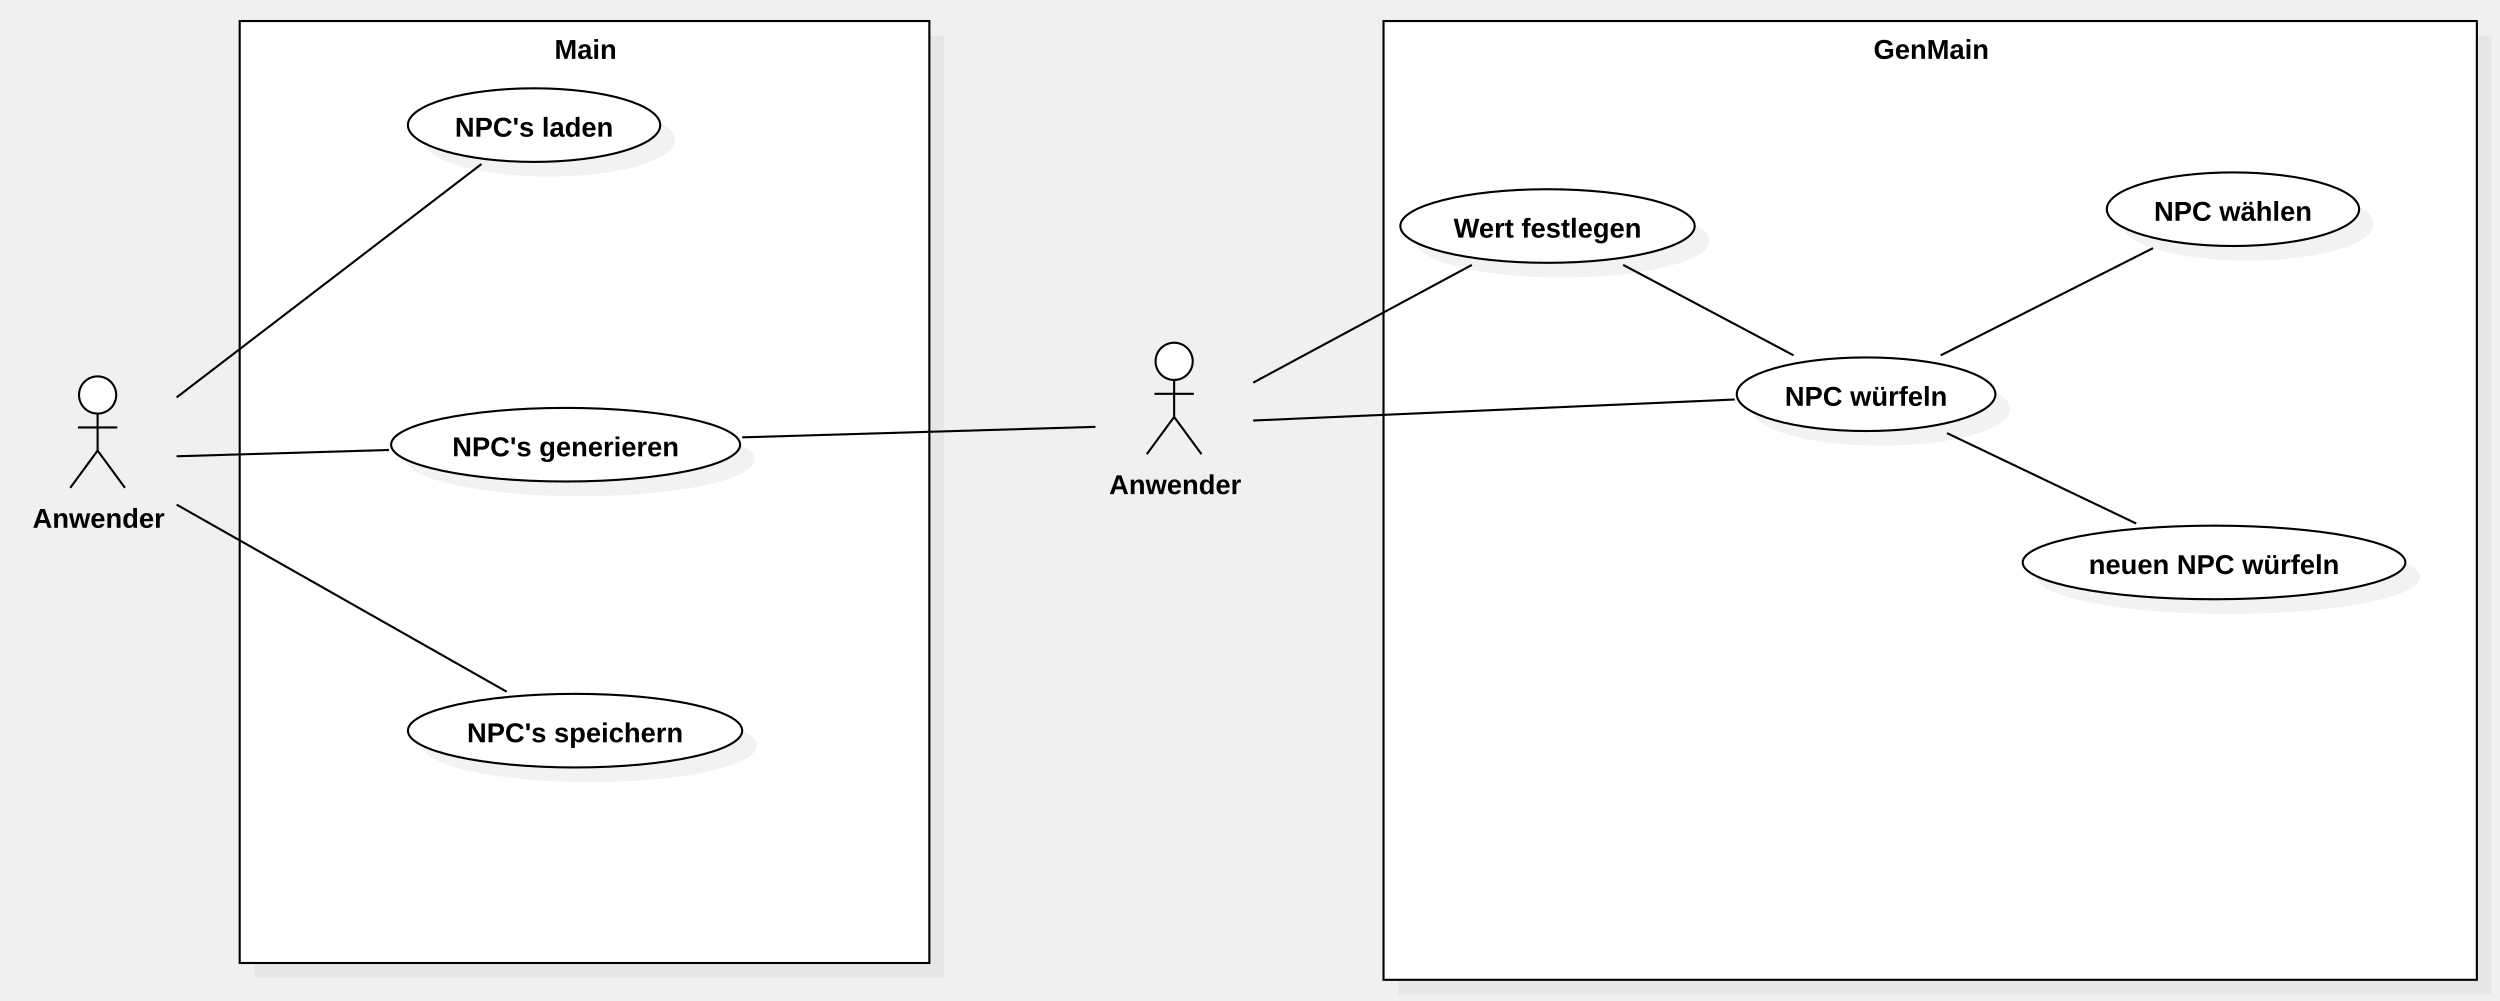
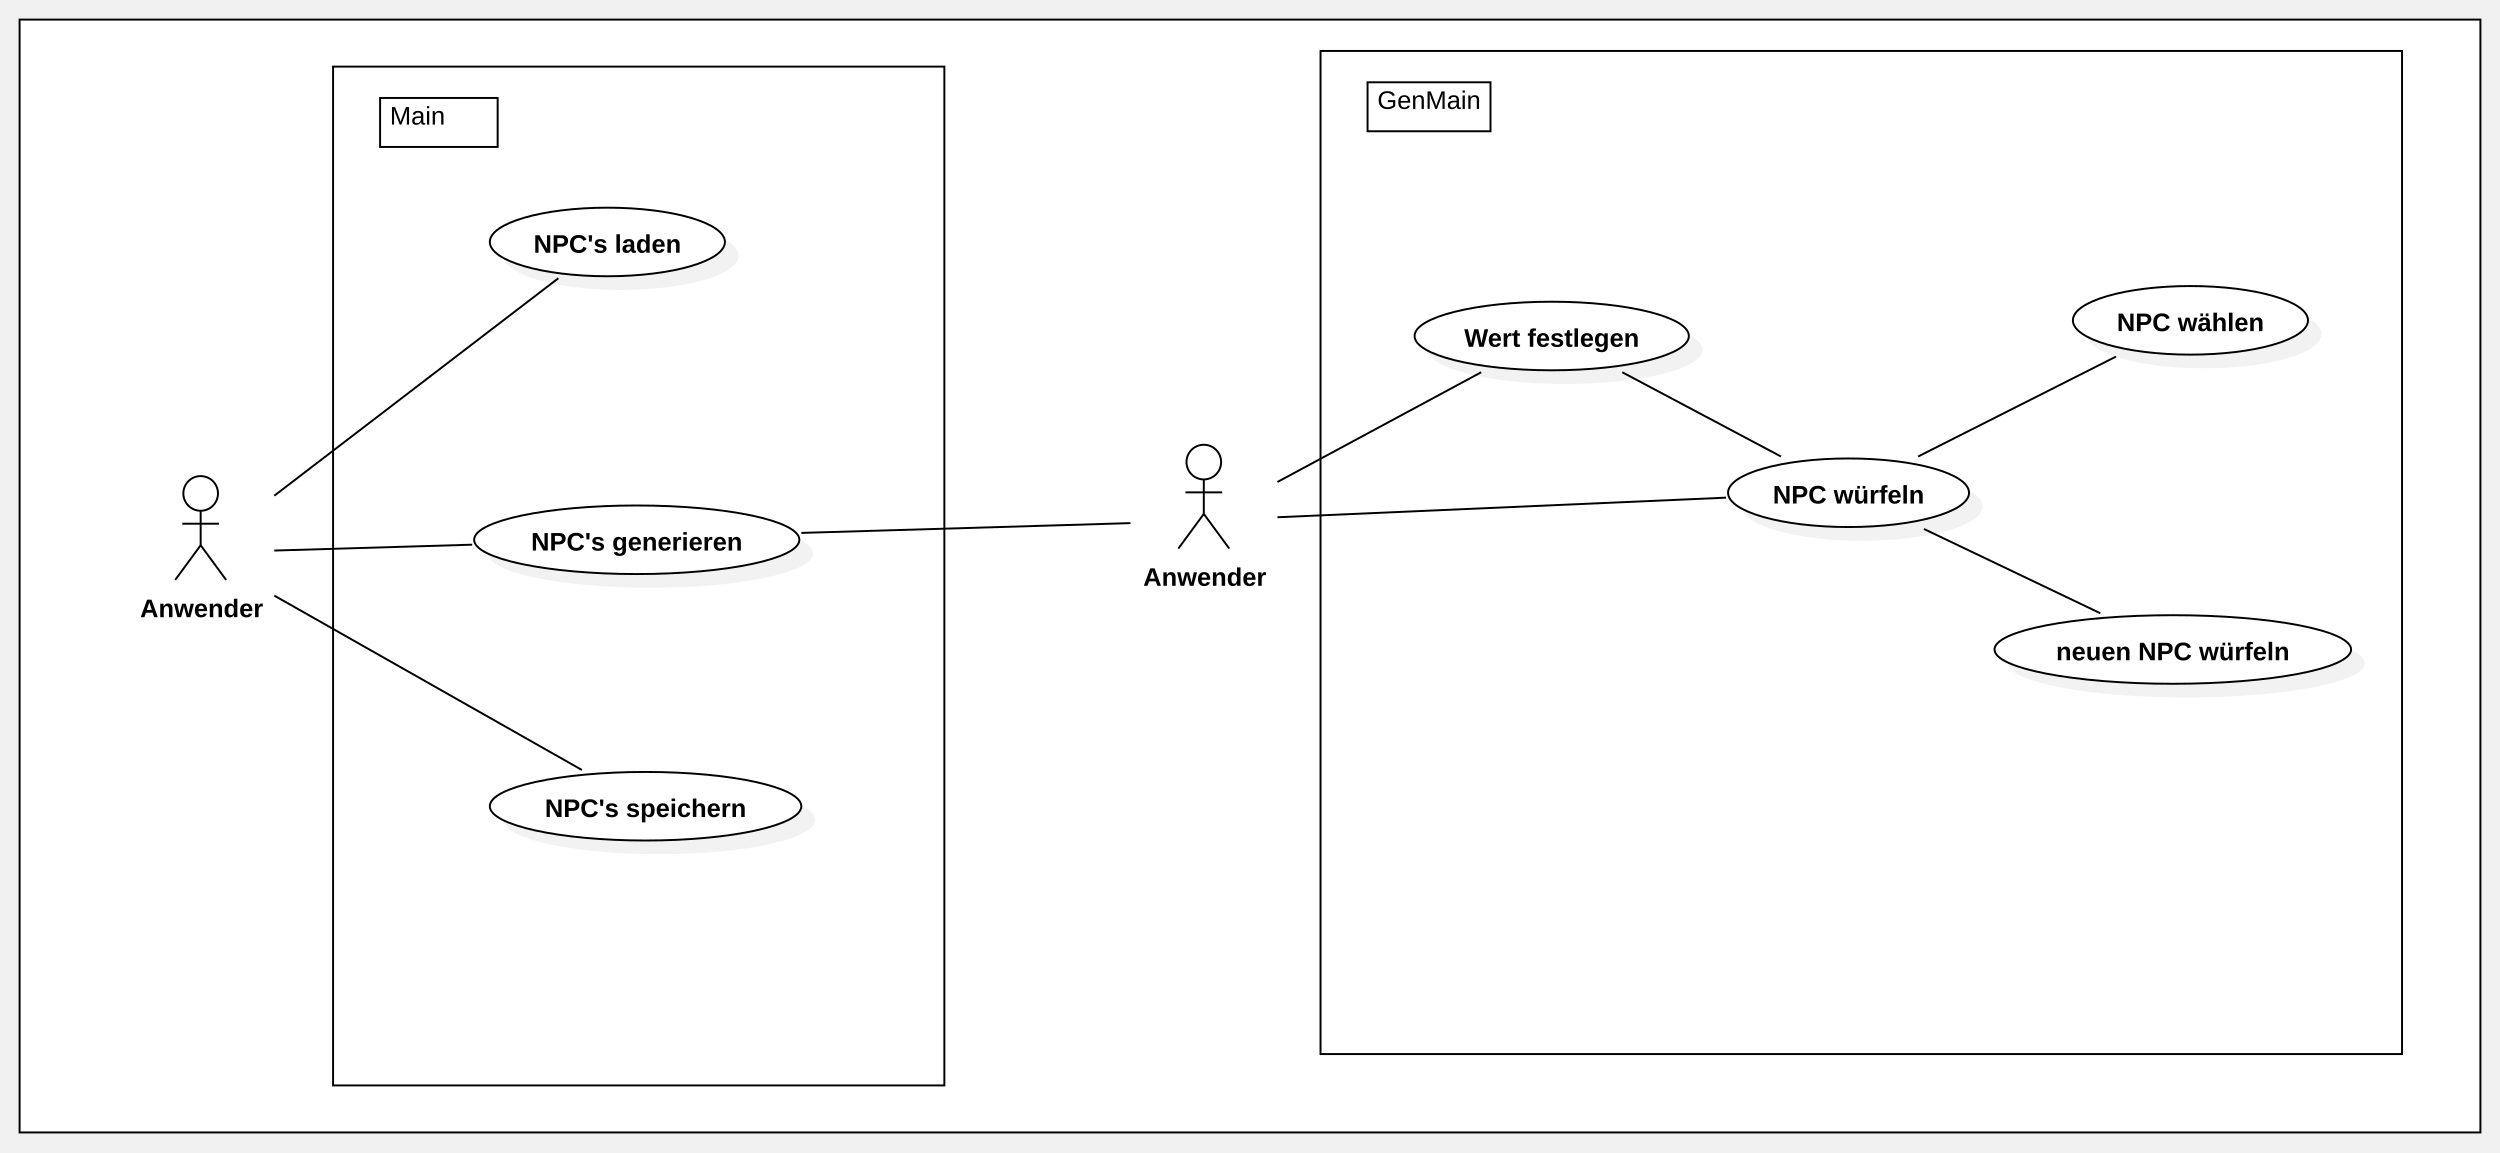
- <svg xmlns="http://www.w3.org/2000/svg" version="1.1" width="1189" height="476" id="svg750">
+ <svg xmlns="http://www.w3.org/2000/svg" version="1.1" width="1276" height="588" id="svg1015">
  <defs id="defs1" />
-   <g id="g750">
-     <g id="g680">
-       <rect fill="#C0C0C0" stroke="none" x="343" y="375" width="328" height="448" transform="matrix(1 0 0 1 -222 -358)" fill-opacity="0.2" id="rect680" />
-     </g>
-     <g id="g681">
-       <rect fill="#ffffff" stroke="none" x="336" y="368" width="328" height="448" transform="matrix(1 0 0 1 -222 -358)" id="rect681" />
-     </g>
-     <g id="g682">
-       <path fill="none" stroke="#000000" paint-order="fill stroke markers" d=" M 114 10 L 442 10 L 442 458 L 114 458 L 114 10 Z Z" stroke-miterlimit="10" stroke-dasharray="" id="path681" />
-     </g>
-     <g id="g684">
-       <g id="g683">
-         <path fill="none" stroke="none" id="path682" />
-         <text fill="#000000" stroke="none" font-family="Arial" font-size="13px" font-style="normal" font-weight="bold" text-decoration="undefined" x="500.5" y="381.5" text-anchor="middle" dominant-baseline="central" transform="matrix(1 0 0 1 -222 -358)" id="text682">Main</text>
-       </g>
-     </g>
-     <g id="g685">
-       <rect fill="#C0C0C0" stroke="none" x="887" y="375" width="520" height="456" transform="matrix(1 0 0 1 -222 -358)" fill-opacity="0.2" id="rect684" />
-     </g>
-     <g id="g686">
-       <rect fill="#ffffff" stroke="none" x="880" y="368" width="520" height="456" transform="matrix(1 0 0 1 -222 -358)" id="rect685" />
-     </g>
-     <g id="g687">
-       <path fill="none" stroke="#000000" paint-order="fill stroke markers" d=" M 658 10 L 1178 10 L 1178 466 L 658 466 L 658 10 Z Z" stroke-miterlimit="10" stroke-dasharray="" id="path686" />
-     </g>
-     <g id="g689">
-       <g id="g688">
-         <path fill="none" stroke="none" id="path687" />
-         <text fill="#000000" stroke="none" font-family="Arial" font-size="13px" font-style="normal" font-weight="bold" text-decoration="undefined" x="1140.5" y="381.5" text-anchor="middle" dominant-baseline="central" transform="matrix(1 0 0 1 -222 -358)" id="text687">GenMain</text>
-       </g>
-     </g>
-     <g id="g690">
-       <path fill="#ffffff" stroke="none" paint-order="stroke fill markers" d=" M 37.581 187.85 C 37.581 182.962 41.539 179 46.421 179 C 51.303 179 55.261 182.962 55.261 187.85 C 55.261 192.738 51.303 196.7 46.421 196.7 C 41.539 196.7 37.581 192.738 37.581 187.85 Z" id="path689" />
-     </g>
-     <g id="g691">
-       <path fill="none" stroke="#000000" paint-order="fill stroke markers" d=" M 37.581 187.85 C 37.581 182.962 41.539 179 46.421 179 C 51.303 179 55.261 182.962 55.261 187.85 C 55.261 192.738 51.303 196.7 46.421 196.7 C 41.539 196.7 37.581 192.738 37.581 187.85 Z" stroke-miterlimit="10" stroke-dasharray="" id="path690" />
-     </g>
-     <g id="g692">
-       <path fill="none" stroke="#000000" paint-order="fill stroke markers" d=" M 46.421 196.7 L 46.421 214.3" stroke-miterlimit="10" stroke-dasharray="" id="path691" />
-     </g>
-     <g id="g693">
-       <path fill="none" stroke="#000000" paint-order="fill stroke markers" d=" M 37.061 203.3 L 55.781 203.3" stroke-miterlimit="10" stroke-dasharray="" id="path692" />
-     </g>
-     <g id="g694">
-       <path fill="none" stroke="#000000" paint-order="fill stroke markers" d=" M 46.421 214.3 L 33.421 232" stroke-miterlimit="10" stroke-dasharray="" id="path693" />
-     </g>
-     <g id="g695">
-       <path fill="none" stroke="#000000" paint-order="fill stroke markers" d=" M 46.421 214.3 L 59.421 232" stroke-miterlimit="10" stroke-dasharray="" id="path694" />
-     </g>
-     <g id="g697">
-       <g id="g696">
-         <path fill="none" stroke="none" id="path695" />
-         <text fill="#000000" stroke="none" font-family="Arial" font-size="13px" font-style="normal" font-weight="bold" text-decoration="undefined" x="268.921" y="604.5" text-anchor="middle" dominant-baseline="central" transform="matrix(1 0 0 1 -222 -358)" id="text695">Anwender</text>
-       </g>
-     </g>
-     <g id="g698">
-       <path fill="#C0C0C0" stroke="none" paint-order="stroke fill markers" d=" M 201 66.5 C 201 56.835 227.863 49 261 49 C 294.137 49 321 56.835 321 66.5 C 321 76.165 294.137 84 261 84 C 227.863 84 201 76.165 201 66.5 Z" fill-opacity="0.2" id="path697" />
-     </g>
-     <g id="g699">
-       <path fill="#ffffff" stroke="none" paint-order="stroke fill markers" d=" M 194 59.5 C 194 49.835 220.863 42 254 42 C 287.137 42 314 49.835 314 59.5 C 314 69.165 287.137 77 254 77 C 220.863 77 194 69.165 194 59.5 Z" id="path698" />
-     </g>
-     <g id="g700">
-       <path fill="none" stroke="#000000" paint-order="fill stroke markers" d=" M 194 59.5 C 194 49.835 220.863 42 254 42 C 287.137 42 314 49.835 314 59.5 C 314 69.165 287.137 77 254 77 C 220.863 77 194 69.165 194 59.5 Z" stroke-miterlimit="10" stroke-dasharray="" id="path699" />
-     </g>
-     <g id="g702">
-       <g id="g701">
-         <path fill="none" stroke="none" id="path700" />
-         <text fill="#000000" stroke="none" font-family="Arial" font-size="13px" font-style="normal" font-weight="bold" text-decoration="undefined" x="476" y="418.5" text-anchor="middle" dominant-baseline="central" transform="matrix(1 0 0 1 -222 -358)" id="text700">NPC's laden</text>
-       </g>
-     </g>
-     <g id="g703">
-       <path fill="#C0C0C0" stroke="none" paint-order="stroke fill markers" d=" M 201 354.5 C 201 344.835 236.593 337 280.5 337 C 324.407 337 360 344.835 360 354.5 C 360 364.165 324.407 372 280.5 372 C 236.593 372 201 364.165 201 354.5 Z" fill-opacity="0.2" id="path702" />
-     </g>
-     <g id="g704">
-       <path fill="#ffffff" stroke="none" paint-order="stroke fill markers" d=" M 194 347.5 C 194 337.835 229.593 330 273.5 330 C 317.407 330 353 337.835 353 347.5 C 353 357.165 317.407 365 273.5 365 C 229.593 365 194 357.165 194 347.5 Z" id="path703" />
-     </g>
-     <g id="g705">
-       <path fill="none" stroke="#000000" paint-order="fill stroke markers" d=" M 194 347.5 C 194 337.835 229.593 330 273.5 330 C 317.407 330 353 337.835 353 347.5 C 353 357.165 317.407 365 273.5 365 C 229.593 365 194 357.165 194 347.5 Z" stroke-miterlimit="10" stroke-dasharray="" id="path704" />
-     </g>
-     <g id="g707">
-       <g id="g706">
-         <path fill="none" stroke="none" id="path705" />
-         <text fill="#000000" stroke="none" font-family="Arial" font-size="13px" font-style="normal" font-weight="bold" text-decoration="undefined" x="495.5" y="706.5" text-anchor="middle" dominant-baseline="central" transform="matrix(1 0 0 1 -222 -358)" id="text705">NPC's speichern</text>
-       </g>
-     </g>
-     <g id="g708">
-       <path fill="#C0C0C0" stroke="none" paint-order="stroke fill markers" d=" M 193 218.5 C 193 208.835 230.16 201 276 201 C 321.84 201 359 208.835 359 218.5 C 359 228.165 321.84 236 276 236 C 230.16 236 193 228.165 193 218.5 Z" fill-opacity="0.2" id="path707" />
-     </g>
-     <g id="g709">
-       <path fill="#ffffff" stroke="none" paint-order="stroke fill markers" d=" M 186 211.5 C 186 201.835 223.16 194 269 194 C 314.84 194 352 201.835 352 211.5 C 352 221.165 314.84 229 269 229 C 223.16 229 186 221.165 186 211.5 Z" id="path708" />
-     </g>
-     <g id="g710">
-       <path fill="none" stroke="#000000" paint-order="fill stroke markers" d=" M 186 211.5 C 186 201.835 223.16 194 269 194 C 314.84 194 352 201.835 352 211.5 C 352 221.165 314.84 229 269 229 C 223.16 229 186 221.165 186 211.5 Z" stroke-miterlimit="10" stroke-dasharray="" id="path709" />
-     </g>
-     <g id="g712">
-       <g id="g711">
-         <path fill="none" stroke="none" id="path710" />
-         <text fill="#000000" stroke="none" font-family="Arial" font-size="13px" font-style="normal" font-weight="bold" text-decoration="undefined" x="491" y="570.5" text-anchor="middle" dominant-baseline="central" transform="matrix(1 0 0 1 -222 -358)" id="text710">NPC's generieren</text>
-       </g>
-     </g>
-     <g id="g713">
-       <path fill="#C0C0C0" stroke="none" paint-order="stroke fill markers" d=" M 673 114.5 C 673 104.835 704.34 97 743 97 C 781.66 97 813 104.835 813 114.5 C 813 124.165 781.66 132 743 132 C 704.34 132 673 124.165 673 114.5 Z" fill-opacity="0.2" id="path712" />
-     </g>
-     <g id="g714">
-       <path fill="#ffffff" stroke="none" paint-order="stroke fill markers" d=" M 666 107.5 C 666 97.835 697.34 90 736 90 C 774.66 90 806 97.835 806 107.5 C 806 117.165 774.66 125 736 125 C 697.34 125 666 117.165 666 107.5 Z" id="path713" />
-     </g>
-     <g id="g715">
-       <path fill="none" stroke="#000000" paint-order="fill stroke markers" d=" M 666 107.5 C 666 97.835 697.34 90 736 90 C 774.66 90 806 97.835 806 107.5 C 806 117.165 774.66 125 736 125 C 697.34 125 666 117.165 666 107.5 Z" stroke-miterlimit="10" stroke-dasharray="" id="path714" />
-     </g>
-     <g id="g717">
-       <g id="g716">
-         <path fill="none" stroke="none" id="path715" />
-         <text fill="#000000" stroke="none" font-family="Arial" font-size="13px" font-style="normal" font-weight="bold" text-decoration="undefined" x="958" y="466.5" text-anchor="middle" dominant-baseline="central" transform="matrix(1 0 0 1 -222 -358)" id="text715">Wert festlegen</text>
-       </g>
-     </g>
-     <g id="g718">
-       <path fill="#C0C0C0" stroke="none" paint-order="stroke fill markers" d=" M 1009 106.5 C 1009 96.835 1035.863 89 1069 89 C 1102.137 89 1129 96.835 1129 106.5 C 1129 116.165 1102.137 124 1069 124 C 1035.863 124 1009 116.165 1009 106.5 Z" fill-opacity="0.2" id="path717" />
-     </g>
-     <g id="g719">
-       <path fill="#ffffff" stroke="none" paint-order="stroke fill markers" d=" M 1002 99.5 C 1002 89.835 1028.863 82 1062 82 C 1095.137 82 1122 89.835 1122 99.5 C 1122 109.165 1095.137 117 1062 117 C 1028.863 117 1002 109.165 1002 99.5 Z" id="path718" />
-     </g>
-     <g id="g720">
-       <path fill="none" stroke="#000000" paint-order="fill stroke markers" d=" M 1002 99.5 C 1002 89.835 1028.863 82 1062 82 C 1095.137 82 1122 89.835 1122 99.5 C 1122 109.165 1095.137 117 1062 117 C 1028.863 117 1002 109.165 1002 99.5 Z" stroke-miterlimit="10" stroke-dasharray="" id="path719" />
-     </g>
-     <g id="g722">
-       <g id="g721">
-         <path fill="none" stroke="none" id="path720" />
-         <text fill="#000000" stroke="none" font-family="Arial" font-size="13px" font-style="normal" font-weight="bold" text-decoration="undefined" x="1284" y="458.5" text-anchor="middle" dominant-baseline="central" transform="matrix(1 0 0 1 -222 -358)" id="text720">NPC wählen</text>
-       </g>
-     </g>
-     <g id="g723">
-       <path fill="#C0C0C0" stroke="none" paint-order="stroke fill markers" d=" M 969 274.5 C 969 264.835 1009.742 257 1060 257 C 1110.258 257 1151 264.835 1151 274.5 C 1151 284.165 1110.258 292 1060 292 C 1009.742 292 969 284.165 969 274.5 Z" fill-opacity="0.2" id="path722" />
-     </g>
-     <g id="g724">
-       <path fill="#ffffff" stroke="none" paint-order="stroke fill markers" d=" M 962 267.5 C 962 257.835 1002.742 250 1053 250 C 1103.258 250 1144 257.835 1144 267.5 C 1144 277.165 1103.258 285 1053 285 C 1002.742 285 962 277.165 962 267.5 Z" id="path723" />
-     </g>
-     <g id="g725">
-       <path fill="none" stroke="#000000" paint-order="fill stroke markers" d=" M 962 267.5 C 962 257.835 1002.742 250 1053 250 C 1103.258 250 1144 257.835 1144 267.5 C 1144 277.165 1103.258 285 1053 285 C 1002.742 285 962 277.165 962 267.5 Z" stroke-miterlimit="10" stroke-dasharray="" id="path724" />
-     </g>
-     <g id="g727">
-       <g id="g726">
-         <path fill="none" stroke="none" id="path725" />
-         <text fill="#000000" stroke="none" font-family="Arial" font-size="13px" font-style="normal" font-weight="bold" text-decoration="undefined" x="1275" y="626.5" text-anchor="middle" dominant-baseline="central" transform="matrix(1 0 0 1 -222 -358)" id="text725">neuen NPC würfeln</text>
-       </g>
-     </g>
-     <g id="g728">
-       <path fill="none" stroke="#000000" paint-order="fill stroke markers" d=" M 84 189 L 229 78" stroke-miterlimit="10" stroke-dasharray="" id="path727" />
-     </g>
-     <g id="g729">
-       <path fill="none" stroke="#000000" paint-order="fill stroke markers" d=" M 84 217 L 185 214" stroke-miterlimit="10" stroke-dasharray="" id="path728" />
-     </g>
-     <g id="g730">
-       <path fill="none" stroke="#000000" paint-order="fill stroke markers" d=" M 84 240 L 241 329" stroke-miterlimit="10" stroke-dasharray="" id="path729" />
-     </g>
-     <g id="g731">
-       <path fill="#ffffff" stroke="none" paint-order="stroke fill markers" d=" M 549.581 171.85 C 549.581 166.962 553.539 163 558.421 163 C 563.303 163 567.261 166.962 567.261 171.85 C 567.261 176.738 563.303 180.7 558.421 180.7 C 553.539 180.7 549.581 176.738 549.581 171.85 Z" id="path730" />
-     </g>
-     <g id="g732">
-       <path fill="none" stroke="#000000" paint-order="fill stroke markers" d=" M 549.581 171.85 C 549.581 166.962 553.539 163 558.421 163 C 563.303 163 567.261 166.962 567.261 171.85 C 567.261 176.738 563.303 180.7 558.421 180.7 C 553.539 180.7 549.581 176.738 549.581 171.85 Z" stroke-miterlimit="10" stroke-dasharray="" id="path731" />
-     </g>
-     <g id="g733">
-       <path fill="none" stroke="#000000" paint-order="fill stroke markers" d=" M 558.421 180.7 L 558.421 198.3" stroke-miterlimit="10" stroke-dasharray="" id="path732" />
-     </g>
-     <g id="g734">
-       <path fill="none" stroke="#000000" paint-order="fill stroke markers" d=" M 549.061 187.3 L 567.781 187.3" stroke-miterlimit="10" stroke-dasharray="" id="path733" />
-     </g>
-     <g id="g735">
-       <path fill="none" stroke="#000000" paint-order="fill stroke markers" d=" M 558.421 198.3 L 545.421 216" stroke-miterlimit="10" stroke-dasharray="" id="path734" />
-     </g>
-     <g id="g736">
-       <path fill="none" stroke="#000000" paint-order="fill stroke markers" d=" M 558.421 198.3 L 571.421 216" stroke-miterlimit="10" stroke-dasharray="" id="path735" />
-     </g>
-     <g id="g738">
-       <g id="g737">
-         <path fill="none" stroke="none" id="path736" />
-         <text fill="#000000" stroke="none" font-family="Arial" font-size="13px" font-style="normal" font-weight="bold" text-decoration="undefined" x="780.921" y="588.5" text-anchor="middle" dominant-baseline="central" transform="matrix(1 0 0 1 -222 -358)" id="text736">Anwender</text>
-       </g>
-     </g>
-     <g id="g739">
-       <path fill="none" stroke="#000000" paint-order="fill stroke markers" d=" M 353 208 L 521 203" stroke-miterlimit="10" stroke-dasharray="" id="path738" />
-     </g>
-     <g id="g740">
-       <path fill="none" stroke="#000000" paint-order="fill stroke markers" d=" M 596 182 L 700 126" stroke-miterlimit="10" stroke-dasharray="" id="path739" />
-     </g>
-     <g id="g741">
-       <path fill="#C0C0C0" stroke="none" paint-order="stroke fill markers" d=" M 833 194.5 C 833 184.835 860.534 177 894.5 177 C 928.466 177 956 184.835 956 194.5 C 956 204.165 928.466 212 894.5 212 C 860.534 212 833 204.165 833 194.5 Z" fill-opacity="0.2" id="path740" />
-     </g>
-     <g id="g742">
-       <path fill="#ffffff" stroke="none" paint-order="stroke fill markers" d=" M 826 187.5 C 826 177.835 853.534 170 887.5 170 C 921.466 170 949 177.835 949 187.5 C 949 197.165 921.466 205 887.5 205 C 853.534 205 826 197.165 826 187.5 Z" id="path741" />
-     </g>
-     <g id="g743">
-       <path fill="none" stroke="#000000" paint-order="fill stroke markers" d=" M 826 187.5 C 826 177.835 853.534 170 887.5 170 C 921.466 170 949 177.835 949 187.5 C 949 197.165 921.466 205 887.5 205 C 853.534 205 826 197.165 826 187.5 Z" stroke-miterlimit="10" stroke-dasharray="" id="path742" />
-     </g>
-     <g id="g745">
-       <g id="g744">
-         <path fill="none" stroke="none" id="path743" />
-         <text fill="#000000" stroke="none" font-family="Arial" font-size="13px" font-style="normal" font-weight="bold" text-decoration="undefined" x="1109.5" y="546.5" text-anchor="middle" dominant-baseline="central" transform="matrix(1 0 0 1 -222 -358)" id="text743">NPC würfeln</text>
-       </g>
-     </g>
-     <g id="g746">
-       <path fill="none" stroke="#000000" paint-order="fill stroke markers" d=" M 772 126 L 853 169" stroke-miterlimit="10" stroke-dasharray="" id="path745" />
-     </g>
-     <g id="g747">
-       <path fill="none" stroke="#000000" paint-order="fill stroke markers" d=" M 596 200 L 825 190" stroke-miterlimit="10" stroke-dasharray="" id="path746" />
-     </g>
-     <g id="g748">
-       <path fill="none" stroke="#000000" paint-order="fill stroke markers" d=" M 923 169 L 1024 118" stroke-miterlimit="10" stroke-dasharray="" id="path747" />
-     </g>
-     <g id="g749">
-       <path fill="none" stroke="#000000" paint-order="fill stroke markers" d=" M 926 206 L 1016 249" stroke-miterlimit="10" stroke-dasharray="" id="path748" />
+   <g id="g1015">
+     <g id="g931">
+       <rect fill="#C0C0C0" stroke="none" x="343" y="375" width="328" height="448" transform="matrix(1 0 0 1 -166 -294)" fill-opacity="0.2" id="rect931" />
+     </g>
+     <g id="g932">
+       <rect fill="#ffffff" stroke="none" x="336" y="368" width="328" height="448" transform="matrix(1 0 0 1 -166 -294)" id="rect932" />
+     </g>
+     <g id="g933">
+       <path fill="none" stroke="#000000" paint-order="fill stroke markers" d=" M 170 74 L 498 74 L 498 522 L 170 522 L 170 74 Z Z" stroke-miterlimit="10" stroke-dasharray="" id="path932" />
+     </g>
+     <g id="g935">
+       <g id="g934">
+         <path fill="none" stroke="none" id="path933" />
+         <text fill="#000000" stroke="none" font-family="Arial" font-size="13px" font-style="normal" font-weight="bold" text-decoration="undefined" x="500.5" y="381.5" text-anchor="middle" dominant-baseline="central" transform="matrix(1 0 0 1 -166 -294)" id="text933">Main</text>
+       </g>
+     </g>
+     <g id="g936">
+       <rect fill="#C0C0C0" stroke="none" x="887" y="375" width="520" height="456" transform="matrix(1 0 0 1 -166 -294)" fill-opacity="0.2" id="rect935" />
+     </g>
+     <g id="g937">
+       <rect fill="#ffffff" stroke="none" x="880" y="368" width="520" height="456" transform="matrix(1 0 0 1 -166 -294)" id="rect936" />
+     </g>
+     <g id="g938">
+       <path fill="none" stroke="#000000" paint-order="fill stroke markers" d=" M 714 74 L 1234 74 L 1234 530 L 714 530 L 714 74 Z Z" stroke-miterlimit="10" stroke-dasharray="" id="path937" />
+     </g>
+     <g id="g940">
+       <g id="g939">
+         <path fill="none" stroke="none" id="path938" />
+         <text fill="#000000" stroke="none" font-family="Arial" font-size="13px" font-style="normal" font-weight="bold" text-decoration="undefined" x="1140.5" y="381.5" text-anchor="middle" dominant-baseline="central" transform="matrix(1 0 0 1 -166 -294)" id="text938">GenMain</text>
+       </g>
+     </g>
+     <g id="g941">
+       <rect fill="#ffffff" stroke="none" x="176" y="304" width="1256" height="568" transform="matrix(1 0 0 1 -166 -294)" id="rect940" />
+     </g>
+     <g id="g942">
+       <path fill="none" stroke="#000000" paint-order="fill stroke markers" d=" M 10 10 L 1266 10 L 1266 578 L 10 578 L 10 10 Z Z" stroke-miterlimit="10" stroke-dasharray="" id="path941" />
+     </g>
+     <g id="g943">
+       <rect fill="#ffffff" stroke="none" x="840" y="320" width="552" height="512" transform="matrix(1 0 0 1 -166 -294)" id="rect942" />
+     </g>
+     <g id="g944">
+       <path fill="none" stroke="#000000" paint-order="fill stroke markers" d=" M 674 26 L 1226 26 L 1226 538 L 674 538 L 674 26 Z Z" stroke-miterlimit="10" stroke-dasharray="" id="path943" />
+     </g>
+     <g id="g945">
+       <rect fill="#ffffff" stroke="none" x="336" y="328" width="312" height="520" transform="matrix(1 0 0 1 -166 -294)" id="rect944" />
+     </g>
+     <g id="g946">
+       <path fill="none" stroke="#000000" paint-order="fill stroke markers" d=" M 170 34 L 482 34 L 482 554 L 170 554 L 170 34 Z Z" stroke-miterlimit="10" stroke-dasharray="" id="path945" />
+     </g>
+     <g id="g947">
+       <path fill="#ffffff" stroke="none" paint-order="stroke fill markers" d=" M 93.581 251.85 C 93.581 246.962 97.539 243 102.421 243 C 107.303 243 111.261 246.962 111.261 251.85 C 111.261 256.738 107.303 260.7 102.421 260.7 C 97.539 260.7 93.581 256.738 93.581 251.85 Z" id="path946" />
+     </g>
+     <g id="g948">
+       <path fill="none" stroke="#000000" paint-order="fill stroke markers" d=" M 93.581 251.85 C 93.581 246.962 97.539 243 102.421 243 C 107.303 243 111.261 246.962 111.261 251.85 C 111.261 256.738 107.303 260.7 102.421 260.7 C 97.539 260.7 93.581 256.738 93.581 251.85 Z" stroke-miterlimit="10" stroke-dasharray="" id="path947" />
+     </g>
+     <g id="g949">
+       <path fill="none" stroke="#000000" paint-order="fill stroke markers" d=" M 102.421 260.7 L 102.421 278.3" stroke-miterlimit="10" stroke-dasharray="" id="path948" />
+     </g>
+     <g id="g950">
+       <path fill="none" stroke="#000000" paint-order="fill stroke markers" d=" M 93.061 267.3 L 111.781 267.3" stroke-miterlimit="10" stroke-dasharray="" id="path949" />
+     </g>
+     <g id="g951">
+       <path fill="none" stroke="#000000" paint-order="fill stroke markers" d=" M 102.421 278.3 L 89.421 296" stroke-miterlimit="10" stroke-dasharray="" id="path950" />
+     </g>
+     <g id="g952">
+       <path fill="none" stroke="#000000" paint-order="fill stroke markers" d=" M 102.421 278.3 L 115.421 296" stroke-miterlimit="10" stroke-dasharray="" id="path951" />
+     </g>
+     <g id="g954">
+       <g id="g953">
+         <path fill="none" stroke="none" id="path952" />
+         <text fill="#000000" stroke="none" font-family="Arial" font-size="13px" font-style="normal" font-weight="bold" text-decoration="undefined" x="268.921" y="604.5" text-anchor="middle" dominant-baseline="central" transform="matrix(1 0 0 1 -166 -294)" id="text952">Anwender</text>
+       </g>
+     </g>
+     <g id="g955">
+       <path fill="#C0C0C0" stroke="none" paint-order="stroke fill markers" d=" M 257 130.5 C 257 120.835 283.863 113 317 113 C 350.137 113 377 120.835 377 130.5 C 377 140.165 350.137 148 317 148 C 283.863 148 257 140.165 257 130.5 Z" fill-opacity="0.2" id="path954" />
+     </g>
+     <g id="g956">
+       <path fill="#ffffff" stroke="none" paint-order="stroke fill markers" d=" M 250 123.5 C 250 113.835 276.863 106 310 106 C 343.137 106 370 113.835 370 123.5 C 370 133.165 343.137 141 310 141 C 276.863 141 250 133.165 250 123.5 Z" id="path955" />
+     </g>
+     <g id="g957">
+       <path fill="none" stroke="#000000" paint-order="fill stroke markers" d=" M 250 123.5 C 250 113.835 276.863 106 310 106 C 343.137 106 370 113.835 370 123.5 C 370 133.165 343.137 141 310 141 C 276.863 141 250 133.165 250 123.5 Z" stroke-miterlimit="10" stroke-dasharray="" id="path956" />
+     </g>
+     <g id="g959">
+       <g id="g958">
+         <path fill="none" stroke="none" id="path957" />
+         <text fill="#000000" stroke="none" font-family="Arial" font-size="13px" font-style="normal" font-weight="bold" text-decoration="undefined" x="476" y="418.5" text-anchor="middle" dominant-baseline="central" transform="matrix(1 0 0 1 -166 -294)" id="text957">NPC's laden</text>
+       </g>
+     </g>
+     <g id="g960">
+       <path fill="#C0C0C0" stroke="none" paint-order="stroke fill markers" d=" M 257 418.5 C 257 408.835 292.593 401 336.5 401 C 380.407 401 416 408.835 416 418.5 C 416 428.165 380.407 436 336.5 436 C 292.593 436 257 428.165 257 418.5 Z" fill-opacity="0.2" id="path959" />
+     </g>
+     <g id="g961">
+       <path fill="#ffffff" stroke="none" paint-order="stroke fill markers" d=" M 250 411.5 C 250 401.835 285.593 394 329.5 394 C 373.407 394 409 401.835 409 411.5 C 409 421.165 373.407 429 329.5 429 C 285.593 429 250 421.165 250 411.5 Z" id="path960" />
+     </g>
+     <g id="g962">
+       <path fill="none" stroke="#000000" paint-order="fill stroke markers" d=" M 250 411.5 C 250 401.835 285.593 394 329.5 394 C 373.407 394 409 401.835 409 411.5 C 409 421.165 373.407 429 329.5 429 C 285.593 429 250 421.165 250 411.5 Z" stroke-miterlimit="10" stroke-dasharray="" id="path961" />
+     </g>
+     <g id="g964">
+       <g id="g963">
+         <path fill="none" stroke="none" id="path962" />
+         <text fill="#000000" stroke="none" font-family="Arial" font-size="13px" font-style="normal" font-weight="bold" text-decoration="undefined" x="495.5" y="706.5" text-anchor="middle" dominant-baseline="central" transform="matrix(1 0 0 1 -166 -294)" id="text962">NPC's speichern</text>
+       </g>
+     </g>
+     <g id="g965">
+       <path fill="#C0C0C0" stroke="none" paint-order="stroke fill markers" d=" M 249 282.5 C 249 272.835 286.16 265 332 265 C 377.84 265 415 272.835 415 282.5 C 415 292.165 377.84 300 332 300 C 286.16 300 249 292.165 249 282.5 Z" fill-opacity="0.2" id="path964" />
+     </g>
+     <g id="g966">
+       <path fill="#ffffff" stroke="none" paint-order="stroke fill markers" d=" M 242 275.5 C 242 265.835 279.16 258 325 258 C 370.84 258 408 265.835 408 275.5 C 408 285.165 370.84 293 325 293 C 279.16 293 242 285.165 242 275.5 Z" id="path965" />
+     </g>
+     <g id="g967">
+       <path fill="none" stroke="#000000" paint-order="fill stroke markers" d=" M 242 275.5 C 242 265.835 279.16 258 325 258 C 370.84 258 408 265.835 408 275.5 C 408 285.165 370.84 293 325 293 C 279.16 293 242 285.165 242 275.5 Z" stroke-miterlimit="10" stroke-dasharray="" id="path966" />
+     </g>
+     <g id="g969">
+       <g id="g968">
+         <path fill="none" stroke="none" id="path967" />
+         <text fill="#000000" stroke="none" font-family="Arial" font-size="13px" font-style="normal" font-weight="bold" text-decoration="undefined" x="491" y="570.5" text-anchor="middle" dominant-baseline="central" transform="matrix(1 0 0 1 -166 -294)" id="text967">NPC's generieren</text>
+       </g>
+     </g>
+     <g id="g970">
+       <path fill="#C0C0C0" stroke="none" paint-order="stroke fill markers" d=" M 729 178.5 C 729 168.835 760.34 161 799 161 C 837.66 161 869 168.835 869 178.5 C 869 188.165 837.66 196 799 196 C 760.34 196 729 188.165 729 178.5 Z" fill-opacity="0.2" id="path969" />
+     </g>
+     <g id="g971">
+       <path fill="#ffffff" stroke="none" paint-order="stroke fill markers" d=" M 722 171.5 C 722 161.835 753.34 154 792 154 C 830.66 154 862 161.835 862 171.5 C 862 181.165 830.66 189 792 189 C 753.34 189 722 181.165 722 171.5 Z" id="path970" />
+     </g>
+     <g id="g972">
+       <path fill="none" stroke="#000000" paint-order="fill stroke markers" d=" M 722 171.5 C 722 161.835 753.34 154 792 154 C 830.66 154 862 161.835 862 171.5 C 862 181.165 830.66 189 792 189 C 753.34 189 722 181.165 722 171.5 Z" stroke-miterlimit="10" stroke-dasharray="" id="path971" />
+     </g>
+     <g id="g974">
+       <g id="g973">
+         <path fill="none" stroke="none" id="path972" />
+         <text fill="#000000" stroke="none" font-family="Arial" font-size="13px" font-style="normal" font-weight="bold" text-decoration="undefined" x="958" y="466.5" text-anchor="middle" dominant-baseline="central" transform="matrix(1 0 0 1 -166 -294)" id="text972">Wert festlegen</text>
+       </g>
+     </g>
+     <g id="g975">
+       <path fill="#C0C0C0" stroke="none" paint-order="stroke fill markers" d=" M 1065 170.5 C 1065 160.835 1091.863 153 1125 153 C 1158.137 153 1185 160.835 1185 170.5 C 1185 180.165 1158.137 188 1125 188 C 1091.863 188 1065 180.165 1065 170.5 Z" fill-opacity="0.2" id="path974" />
+     </g>
+     <g id="g976">
+       <path fill="#ffffff" stroke="none" paint-order="stroke fill markers" d=" M 1058 163.5 C 1058 153.835 1084.863 146 1118 146 C 1151.137 146 1178 153.835 1178 163.5 C 1178 173.165 1151.137 181 1118 181 C 1084.863 181 1058 173.165 1058 163.5 Z" id="path975" />
+     </g>
+     <g id="g977">
+       <path fill="none" stroke="#000000" paint-order="fill stroke markers" d=" M 1058 163.5 C 1058 153.835 1084.863 146 1118 146 C 1151.137 146 1178 153.835 1178 163.5 C 1178 173.165 1151.137 181 1118 181 C 1084.863 181 1058 173.165 1058 163.5 Z" stroke-miterlimit="10" stroke-dasharray="" id="path976" />
+     </g>
+     <g id="g979">
+       <g id="g978">
+         <path fill="none" stroke="none" id="path977" />
+         <text fill="#000000" stroke="none" font-family="Arial" font-size="13px" font-style="normal" font-weight="bold" text-decoration="undefined" x="1284" y="458.5" text-anchor="middle" dominant-baseline="central" transform="matrix(1 0 0 1 -166 -294)" id="text977">NPC wählen</text>
+       </g>
+     </g>
+     <g id="g980">
+       <path fill="#C0C0C0" stroke="none" paint-order="stroke fill markers" d=" M 1025 338.5 C 1025 328.835 1065.742 321 1116 321 C 1166.258 321 1207 328.835 1207 338.5 C 1207 348.165 1166.258 356 1116 356 C 1065.742 356 1025 348.165 1025 338.5 Z" fill-opacity="0.2" id="path979" />
+     </g>
+     <g id="g981">
+       <path fill="#ffffff" stroke="none" paint-order="stroke fill markers" d=" M 1018 331.5 C 1018 321.835 1058.742 314 1109 314 C 1159.258 314 1200 321.835 1200 331.5 C 1200 341.165 1159.258 349 1109 349 C 1058.742 349 1018 341.165 1018 331.5 Z" id="path980" />
+     </g>
+     <g id="g982">
+       <path fill="none" stroke="#000000" paint-order="fill stroke markers" d=" M 1018 331.5 C 1018 321.835 1058.742 314 1109 314 C 1159.258 314 1200 321.835 1200 331.5 C 1200 341.165 1159.258 349 1109 349 C 1058.742 349 1018 341.165 1018 331.5 Z" stroke-miterlimit="10" stroke-dasharray="" id="path981" />
+     </g>
+     <g id="g984">
+       <g id="g983">
+         <path fill="none" stroke="none" id="path982" />
+         <text fill="#000000" stroke="none" font-family="Arial" font-size="13px" font-style="normal" font-weight="bold" text-decoration="undefined" x="1275" y="626.5" text-anchor="middle" dominant-baseline="central" transform="matrix(1 0 0 1 -166 -294)" id="text982">neuen NPC würfeln</text>
+       </g>
+     </g>
+     <g id="g985">
+       <path fill="none" stroke="#000000" paint-order="fill stroke markers" d=" M 140 253 L 285 142" stroke-miterlimit="10" stroke-dasharray="" id="path984" />
+     </g>
+     <g id="g986">
+       <path fill="none" stroke="#000000" paint-order="fill stroke markers" d=" M 140 281 L 241 278" stroke-miterlimit="10" stroke-dasharray="" id="path985" />
+     </g>
+     <g id="g987">
+       <path fill="none" stroke="#000000" paint-order="fill stroke markers" d=" M 140 304 L 297 393" stroke-miterlimit="10" stroke-dasharray="" id="path986" />
+     </g>
+     <g id="g988">
+       <path fill="#ffffff" stroke="none" paint-order="stroke fill markers" d=" M 605.581 235.85 C 605.581 230.962 609.539 227 614.421 227 C 619.303 227 623.261 230.962 623.261 235.85 C 623.261 240.738 619.303 244.7 614.421 244.7 C 609.539 244.7 605.581 240.738 605.581 235.85 Z" id="path987" />
+     </g>
+     <g id="g989">
+       <path fill="none" stroke="#000000" paint-order="fill stroke markers" d=" M 605.581 235.85 C 605.581 230.962 609.539 227 614.421 227 C 619.303 227 623.261 230.962 623.261 235.85 C 623.261 240.738 619.303 244.7 614.421 244.7 C 609.539 244.7 605.581 240.738 605.581 235.85 Z" stroke-miterlimit="10" stroke-dasharray="" id="path988" />
+     </g>
+     <g id="g990">
+       <path fill="none" stroke="#000000" paint-order="fill stroke markers" d=" M 614.421 244.7 L 614.421 262.3" stroke-miterlimit="10" stroke-dasharray="" id="path989" />
+     </g>
+     <g id="g991">
+       <path fill="none" stroke="#000000" paint-order="fill stroke markers" d=" M 605.061 251.3 L 623.781 251.3" stroke-miterlimit="10" stroke-dasharray="" id="path990" />
+     </g>
+     <g id="g992">
+       <path fill="none" stroke="#000000" paint-order="fill stroke markers" d=" M 614.421 262.3 L 601.421 280" stroke-miterlimit="10" stroke-dasharray="" id="path991" />
+     </g>
+     <g id="g993">
+       <path fill="none" stroke="#000000" paint-order="fill stroke markers" d=" M 614.421 262.3 L 627.421 280" stroke-miterlimit="10" stroke-dasharray="" id="path992" />
+     </g>
+     <g id="g995">
+       <g id="g994">
+         <path fill="none" stroke="none" id="path993" />
+         <text fill="#000000" stroke="none" font-family="Arial" font-size="13px" font-style="normal" font-weight="bold" text-decoration="undefined" x="780.921" y="588.5" text-anchor="middle" dominant-baseline="central" transform="matrix(1 0 0 1 -166 -294)" id="text993">Anwender</text>
+       </g>
+     </g>
+     <g id="g996">
+       <path fill="none" stroke="#000000" paint-order="fill stroke markers" d=" M 409 272 L 577 267" stroke-miterlimit="10" stroke-dasharray="" id="path995" />
+     </g>
+     <g id="g997">
+       <path fill="none" stroke="#000000" paint-order="fill stroke markers" d=" M 652 246 L 756 190" stroke-miterlimit="10" stroke-dasharray="" id="path996" />
+     </g>
+     <g id="g998">
+       <path fill="#C0C0C0" stroke="none" paint-order="stroke fill markers" d=" M 889 258.5 C 889 248.835 916.534 241 950.5 241 C 984.466 241 1012 248.835 1012 258.5 C 1012 268.165 984.466 276 950.5 276 C 916.534 276 889 268.165 889 258.5 Z" fill-opacity="0.2" id="path997" />
+     </g>
+     <g id="g999">
+       <path fill="#ffffff" stroke="none" paint-order="stroke fill markers" d=" M 882 251.5 C 882 241.835 909.534 234 943.5 234 C 977.466 234 1005 241.835 1005 251.5 C 1005 261.165 977.466 269 943.5 269 C 909.534 269 882 261.165 882 251.5 Z" id="path998" />
+     </g>
+     <g id="g1000">
+       <path fill="none" stroke="#000000" paint-order="fill stroke markers" d=" M 882 251.5 C 882 241.835 909.534 234 943.5 234 C 977.466 234 1005 241.835 1005 251.5 C 1005 261.165 977.466 269 943.5 269 C 909.534 269 882 261.165 882 251.5 Z" stroke-miterlimit="10" stroke-dasharray="" id="path999" />
+     </g>
+     <g id="g1002">
+       <g id="g1001">
+         <path fill="none" stroke="none" id="path1000" />
+         <text fill="#000000" stroke="none" font-family="Arial" font-size="13px" font-style="normal" font-weight="bold" text-decoration="undefined" x="1109.5" y="546.5" text-anchor="middle" dominant-baseline="central" transform="matrix(1 0 0 1 -166 -294)" id="text1000">NPC würfeln</text>
+       </g>
+     </g>
+     <g id="g1003">
+       <path fill="none" stroke="#000000" paint-order="fill stroke markers" d=" M 828 190 L 909 233" stroke-miterlimit="10" stroke-dasharray="" id="path1002" />
+     </g>
+     <g id="g1004">
+       <path fill="none" stroke="#000000" paint-order="fill stroke markers" d=" M 652 264 L 881 254" stroke-miterlimit="10" stroke-dasharray="" id="path1003" />
+     </g>
+     <g id="g1005">
+       <path fill="none" stroke="#000000" paint-order="fill stroke markers" d=" M 979 233 L 1080 182" stroke-miterlimit="10" stroke-dasharray="" id="path1004" />
+     </g>
+     <g id="g1006">
+       <path fill="none" stroke="#000000" paint-order="fill stroke markers" d=" M 982 270 L 1072 313" stroke-miterlimit="10" stroke-dasharray="" id="path1005" />
+     </g>
+     <g id="g1007">
+       <rect fill="#ffffff" stroke="none" x="360" y="344" width="60" height="25" transform="matrix(1 0 0 1 -166 -294)" id="rect1006" />
+     </g>
+     <g id="g1008">
+       <path fill="none" stroke="#000000" paint-order="fill stroke markers" d=" M 194 50 L 254 50 L 254 75 L 194 75 L 194 50 Z Z" stroke-miterlimit="10" stroke-dasharray="" id="path1007" />
+     </g>
+     <g id="g1010">
+       <g id="g1009">
+         <path fill="none" stroke="none" id="path1008" />
+         <text fill="#000000" stroke="none" font-family="Arial" font-size="13px" font-style="normal" font-weight="normal" text-decoration="undefined" x="365" y="349" text-anchor="start" dominant-baseline="text-before-edge" transform="matrix(1 0 0 1 -166 -294)" id="text1008">Main</text>
+       </g>
+     </g>
+     <g id="g1011">
+       <rect fill="#ffffff" stroke="none" x="864" y="336" width="62.749" height="25" transform="matrix(1 0 0 1 -166 -294)" id="rect1010" />
+     </g>
+     <g id="g1012">
+       <path fill="none" stroke="#000000" paint-order="fill stroke markers" d=" M 698 42 L 760.749 42 L 760.749 67 L 698 67 L 698 42 Z Z" stroke-miterlimit="10" stroke-dasharray="" id="path1011" />
+     </g>
+     <g id="g1014">
+       <g id="g1013">
+         <path fill="none" stroke="none" id="path1012" />
+         <text fill="#000000" stroke="none" font-family="Arial" font-size="13px" font-style="normal" font-weight="normal" text-decoration="undefined" x="869" y="341" text-anchor="start" dominant-baseline="text-before-edge" transform="matrix(1 0 0 1 -166 -294)" id="text1012">GenMain</text>
+       </g>
    </g>
  </g>
</svg>
